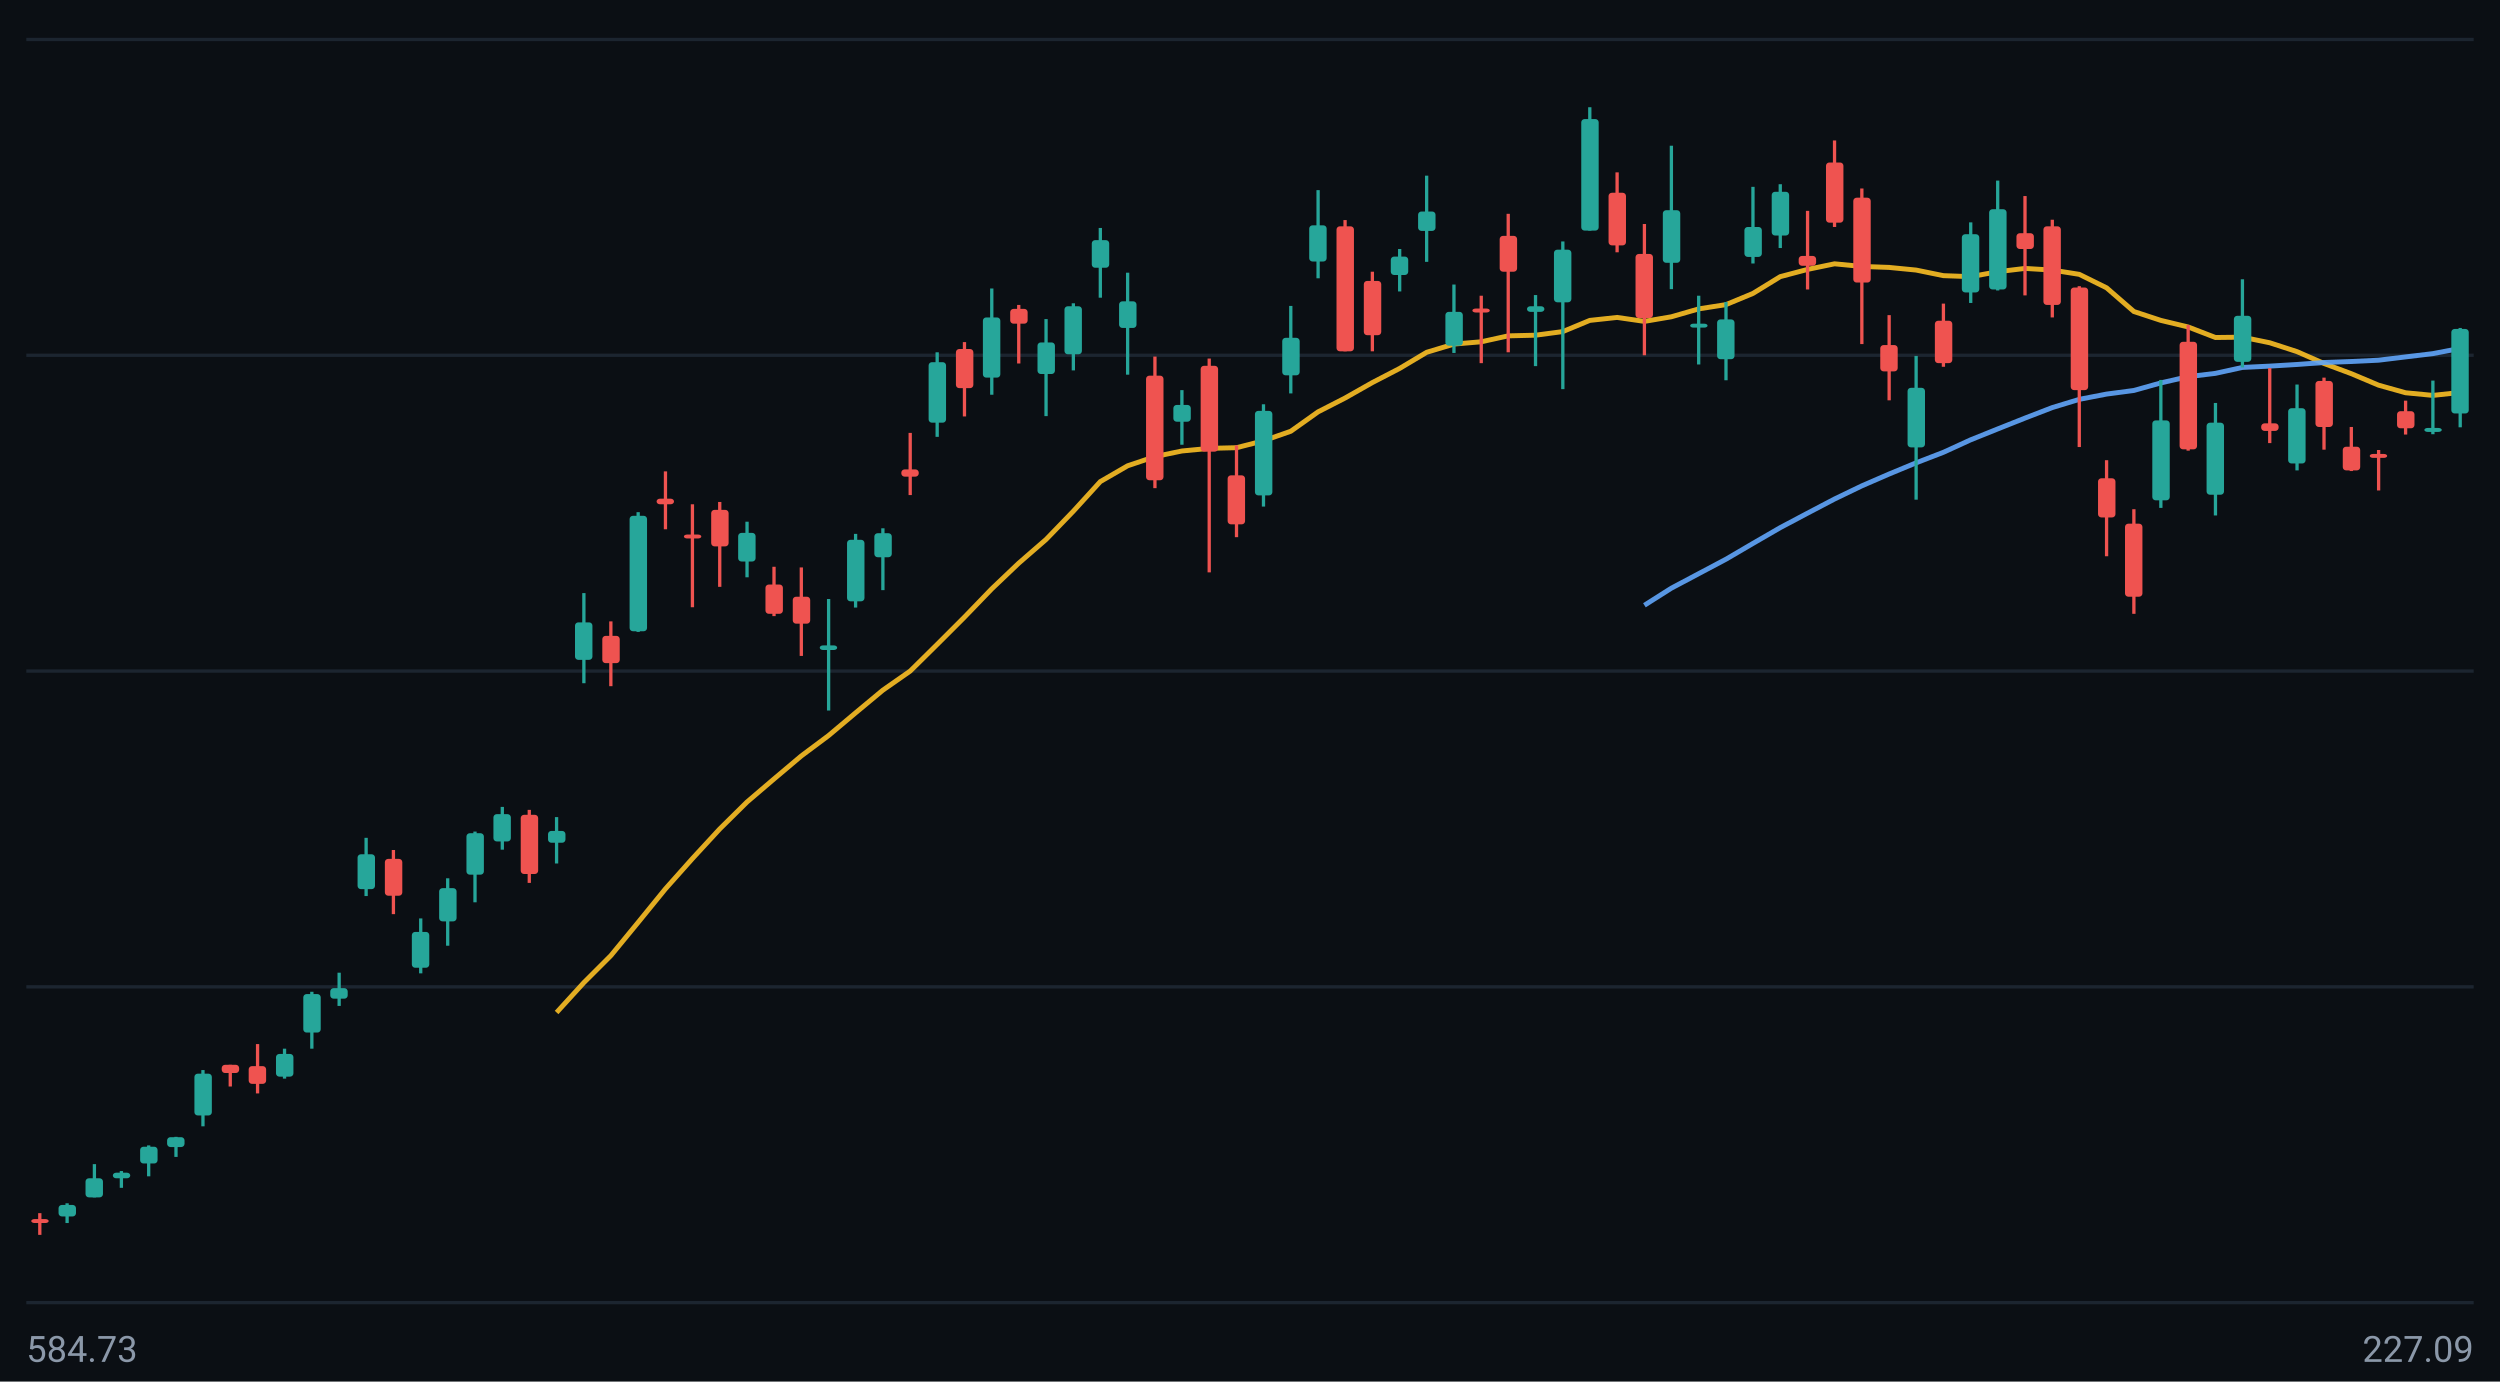
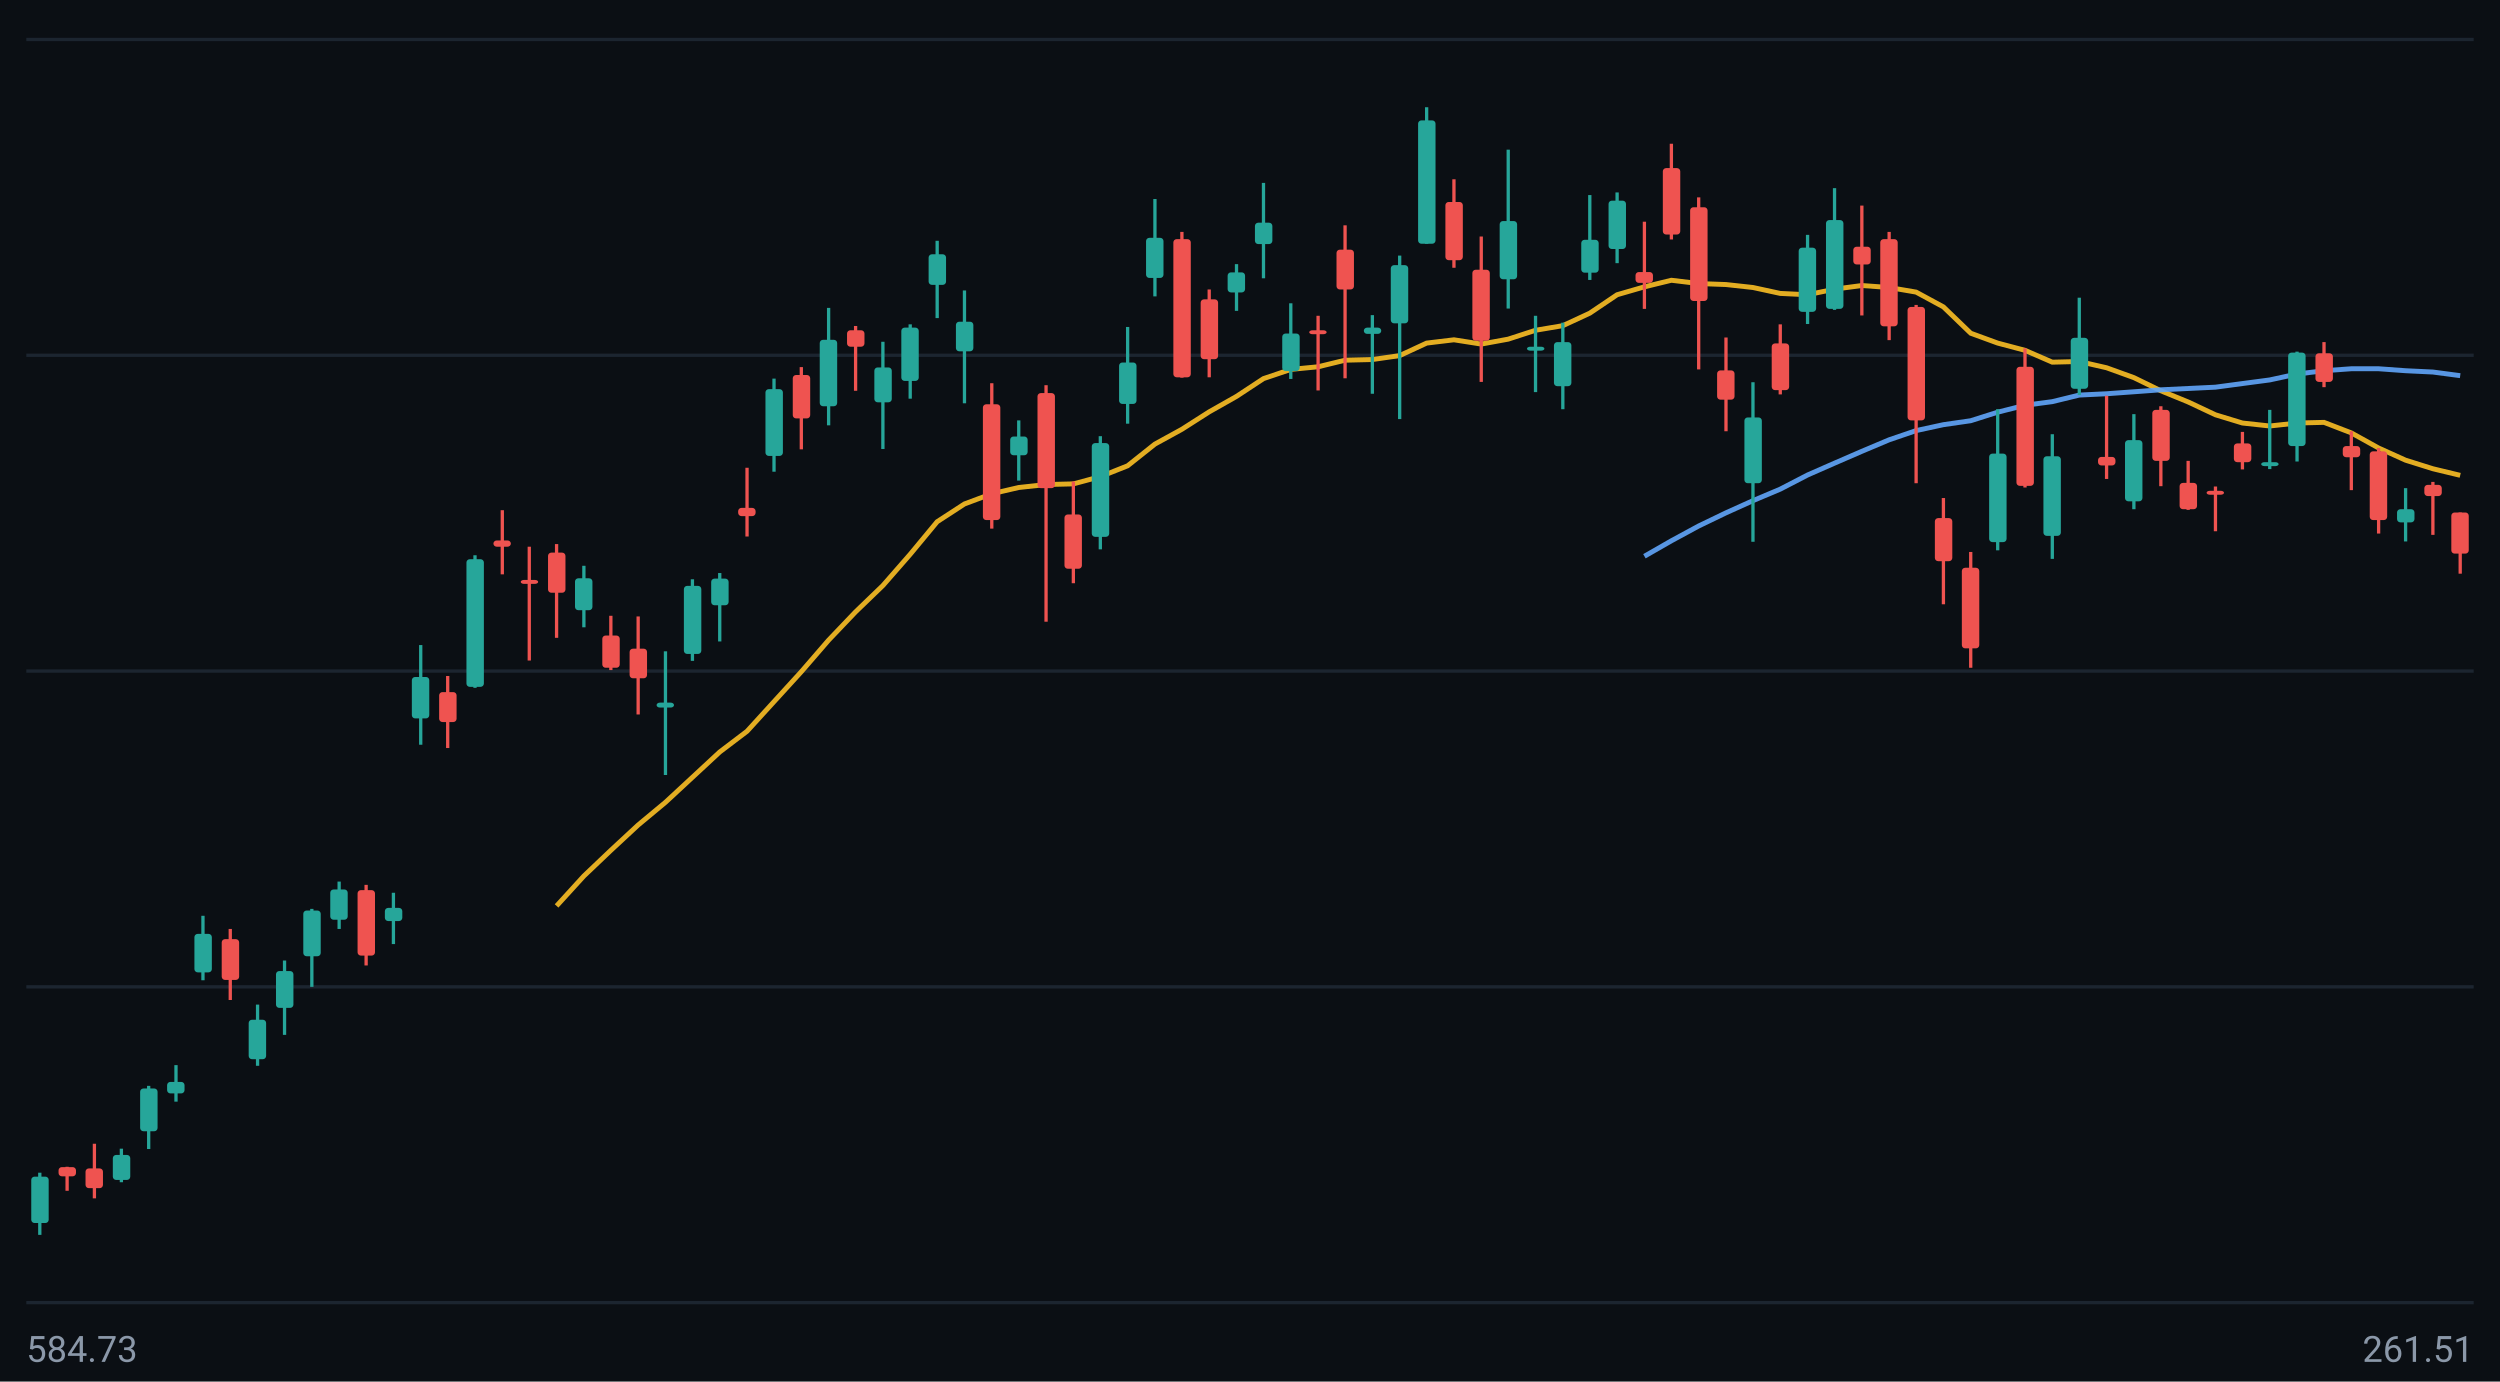
<svg xmlns="http://www.w3.org/2000/svg" width="760" height="420" viewBox="0 0 760 420" font-family="system-ui,Segoe UI,Roboto,sans-serif">
  <rect width="760" height="420" fill="#0b0f14" />
  <line x1="8" y1="12.0" x2="752" y2="12.0" stroke="#1c2530" stroke-width="1" />
  <line x1="8" y1="108.0" x2="752" y2="108.0" stroke="#1c2530" stroke-width="1" />
  <line x1="8" y1="204.0" x2="752" y2="204.0" stroke="#1c2530" stroke-width="1" />
  <line x1="8" y1="300.0" x2="752" y2="300.0" stroke="#1c2530" stroke-width="1" />
  <line x1="8" y1="396.0" x2="752" y2="396.0" stroke="#1c2530" stroke-width="1" />
-   <polyline points="169.2,307.8 177.5,298.7 185.7,290.5 194.0,280.4 202.3,270.2 210.5,261.0 218.8,252.0 227.1,243.8 235.3,236.8 243.6,229.8 251.9,223.6 260.1,216.7 268.4,209.8 276.7,204.0 284.9,195.9 293.2,187.6 301.5,179.0 309.7,171.2 318.0,164.0 326.3,155.4 334.5,146.4 342.8,141.6 351.1,138.8 359.3,137.1 367.6,136.3 375.9,136.1 384.1,134.0 392.4,131.1 400.7,125.2 408.9,121.0 417.2,116.3 425.5,112.0 433.7,107.1 442.0,104.6 450.3,103.9 458.5,102.1 466.8,101.9 475.1,100.8 483.3,97.4 491.6,96.5 499.9,97.7 508.1,96.3 516.4,93.9 524.7,92.6 532.9,89.2 541.2,84.1 549.5,81.9 557.7,80.2 566.0,81.0 574.3,81.3 582.5,82.1 590.8,83.8 599.1,84.1 607.3,82.6 615.6,81.6 623.9,82.1 632.1,83.4 640.4,87.5 648.7,94.7 656.9,97.4 665.2,99.4 673.5,102.6 681.7,102.5 690.0,104.2 698.3,106.9 706.5,110.5 714.8,113.6 723.1,117.1 731.3,119.4 739.6,120.2 747.9,119.3" fill="none" stroke="#fbbf24" stroke-width="1.5" opacity="0.9" />
-   <polyline points="499.9,184.0 508.1,178.8 516.4,174.4 524.7,170.0 532.9,165.2 541.2,160.4 549.5,156.0 557.7,151.7 566.0,147.7 574.3,144.1 582.5,140.7 590.8,137.5 599.1,133.7 607.3,130.4 615.6,127.1 623.9,123.9 632.1,121.4 640.4,119.8 648.7,118.7 656.9,116.4 665.2,114.5 673.5,113.5 681.7,111.7 690.0,111.3 698.3,110.8 706.5,110.2 714.8,109.9 723.1,109.5 731.3,108.5 739.6,107.5 747.9,105.9" fill="none" stroke="#60a5fa" stroke-width="1.5" opacity="0.9" />
-   <line x1="12.1" y1="368.8" x2="12.1" y2="375.4" stroke="#ef5350" stroke-width="1" />
-   <rect x="9.5" y="370.6" width="5.3" height="1.2" fill="#ef5350" rx="1" />
-   <line x1="20.4" y1="365.8" x2="20.4" y2="371.8" stroke="#26a69a" stroke-width="1" />
-   <rect x="17.8" y="366.3" width="5.3" height="3.5" fill="#26a69a" rx="1" />
-   <line x1="28.7" y1="353.9" x2="28.7" y2="364.0" stroke="#26a69a" stroke-width="1" />
-   <rect x="26.0" y="358.2" width="5.3" height="5.8" fill="#26a69a" rx="1" />
-   <line x1="36.9" y1="356.0" x2="36.9" y2="361.1" stroke="#26a69a" stroke-width="1" />
-   <rect x="34.3" y="356.5" width="5.3" height="1.7" fill="#26a69a" rx="1" />
-   <line x1="45.2" y1="348.2" x2="45.2" y2="357.6" stroke="#26a69a" stroke-width="1" />
-   <rect x="42.6" y="348.6" width="5.3" height="5.1" fill="#26a69a" rx="1" />
-   <line x1="53.5" y1="345.6" x2="53.5" y2="351.7" stroke="#26a69a" stroke-width="1" />
-   <rect x="50.8" y="345.7" width="5.3" height="3.0" fill="#26a69a" rx="1" />
-   <line x1="61.7" y1="325.3" x2="61.7" y2="342.4" stroke="#26a69a" stroke-width="1" />
-   <rect x="59.1" y="326.4" width="5.3" height="12.7" fill="#26a69a" rx="1" />
-   <line x1="70.0" y1="323.7" x2="70.0" y2="330.3" stroke="#ef5350" stroke-width="1" />
-   <rect x="67.4" y="323.7" width="5.3" height="2.5" fill="#ef5350" rx="1" />
-   <line x1="78.3" y1="317.4" x2="78.3" y2="332.4" stroke="#ef5350" stroke-width="1" />
-   <rect x="75.6" y="324.1" width="5.3" height="5.4" fill="#ef5350" rx="1" />
-   <line x1="86.5" y1="318.8" x2="86.5" y2="327.9" stroke="#26a69a" stroke-width="1" />
-   <rect x="83.9" y="320.4" width="5.3" height="6.9" fill="#26a69a" rx="1" />
-   <line x1="94.8" y1="301.5" x2="94.8" y2="318.8" stroke="#26a69a" stroke-width="1" />
-   <rect x="92.2" y="302.2" width="5.3" height="11.7" fill="#26a69a" rx="1" />
-   <line x1="103.1" y1="295.7" x2="103.1" y2="305.8" stroke="#26a69a" stroke-width="1" />
-   <rect x="100.4" y="300.4" width="5.3" height="3.2" fill="#26a69a" rx="1" />
-   <line x1="111.3" y1="254.7" x2="111.3" y2="272.4" stroke="#26a69a" stroke-width="1" />
-   <rect x="108.7" y="259.7" width="5.3" height="10.6" fill="#26a69a" rx="1" />
-   <line x1="119.6" y1="258.4" x2="119.6" y2="277.9" stroke="#ef5350" stroke-width="1" />
-   <rect x="117.0" y="261.1" width="5.3" height="11.2" fill="#ef5350" rx="1" />
-   <line x1="127.9" y1="279.2" x2="127.9" y2="295.9" stroke="#26a69a" stroke-width="1" />
-   <rect x="125.2" y="283.3" width="5.3" height="10.9" fill="#26a69a" rx="1" />
-   <line x1="136.1" y1="267.0" x2="136.1" y2="287.5" stroke="#26a69a" stroke-width="1" />
-   <rect x="133.5" y="270.0" width="5.3" height="10.1" fill="#26a69a" rx="1" />
-   <line x1="144.4" y1="252.8" x2="144.4" y2="274.3" stroke="#26a69a" stroke-width="1" />
-   <rect x="141.8" y="253.3" width="5.3" height="12.6" fill="#26a69a" rx="1" />
-   <line x1="152.7" y1="245.3" x2="152.7" y2="258.3" stroke="#26a69a" stroke-width="1" />
-   <rect x="150.0" y="247.5" width="5.3" height="8.3" fill="#26a69a" rx="1" />
-   <line x1="160.9" y1="246.2" x2="160.9" y2="268.4" stroke="#ef5350" stroke-width="1" />
-   <rect x="158.3" y="247.7" width="5.3" height="18.0" fill="#ef5350" rx="1" />
-   <line x1="169.2" y1="248.4" x2="169.2" y2="262.5" stroke="#26a69a" stroke-width="1" />
-   <rect x="166.6" y="252.6" width="5.3" height="3.6" fill="#26a69a" rx="1" />
-   <line x1="177.5" y1="180.3" x2="177.5" y2="207.7" stroke="#26a69a" stroke-width="1" />
-   <rect x="174.8" y="189.2" width="5.3" height="11.4" fill="#26a69a" rx="1" />
-   <line x1="185.7" y1="188.9" x2="185.7" y2="208.6" stroke="#ef5350" stroke-width="1" />
-   <rect x="183.1" y="193.3" width="5.3" height="8.3" fill="#ef5350" rx="1" />
-   <line x1="194.0" y1="155.7" x2="194.0" y2="192.1" stroke="#26a69a" stroke-width="1" />
-   <rect x="191.4" y="156.8" width="5.3" height="35.1" fill="#26a69a" rx="1" />
-   <line x1="202.3" y1="143.3" x2="202.3" y2="160.9" stroke="#ef5350" stroke-width="1" />
-   <rect x="199.6" y="151.6" width="5.3" height="1.7" fill="#ef5350" rx="1" />
-   <line x1="210.5" y1="153.3" x2="210.5" y2="184.6" stroke="#ef5350" stroke-width="1" />
-   <rect x="207.9" y="162.5" width="5.3" height="1.2" fill="#ef5350" rx="1" />
-   <line x1="218.8" y1="152.6" x2="218.8" y2="178.4" stroke="#ef5350" stroke-width="1" />
-   <rect x="216.2" y="155.0" width="5.3" height="11.1" fill="#ef5350" rx="1" />
-   <line x1="227.1" y1="158.6" x2="227.1" y2="175.5" stroke="#26a69a" stroke-width="1" />
-   <rect x="224.4" y="162.0" width="5.3" height="8.7" fill="#26a69a" rx="1" />
-   <line x1="235.3" y1="172.3" x2="235.3" y2="187.3" stroke="#ef5350" stroke-width="1" />
-   <rect x="232.7" y="177.7" width="5.3" height="8.9" fill="#ef5350" rx="1" />
-   <line x1="243.6" y1="172.5" x2="243.6" y2="199.4" stroke="#ef5350" stroke-width="1" />
-   <rect x="241.0" y="181.4" width="5.3" height="8.2" fill="#ef5350" rx="1" />
-   <line x1="251.9" y1="182.1" x2="251.9" y2="216.0" stroke="#26a69a" stroke-width="1" />
-   <rect x="249.2" y="196.2" width="5.3" height="1.4" fill="#26a69a" rx="1" />
-   <line x1="260.1" y1="162.3" x2="260.1" y2="184.7" stroke="#26a69a" stroke-width="1" />
-   <rect x="257.5" y="164.1" width="5.3" height="18.7" fill="#26a69a" rx="1" />
-   <line x1="268.4" y1="160.6" x2="268.4" y2="179.4" stroke="#26a69a" stroke-width="1" />
-   <rect x="265.8" y="162.1" width="5.3" height="7.3" fill="#26a69a" rx="1" />
-   <line x1="276.7" y1="131.6" x2="276.7" y2="150.5" stroke="#ef5350" stroke-width="1" />
-   <rect x="274.0" y="142.7" width="5.3" height="2.2" fill="#ef5350" rx="1" />
-   <line x1="284.9" y1="107.1" x2="284.9" y2="132.8" stroke="#26a69a" stroke-width="1" />
-   <rect x="282.3" y="110.1" width="5.3" height="18.4" fill="#26a69a" rx="1" />
-   <line x1="293.2" y1="104.0" x2="293.2" y2="126.6" stroke="#ef5350" stroke-width="1" />
-   <rect x="290.6" y="106.1" width="5.3" height="11.9" fill="#ef5350" rx="1" />
-   <line x1="301.5" y1="87.7" x2="301.5" y2="120.0" stroke="#26a69a" stroke-width="1" />
-   <rect x="298.8" y="96.5" width="5.3" height="18.3" fill="#26a69a" rx="1" />
-   <line x1="309.7" y1="92.7" x2="309.7" y2="110.5" stroke="#ef5350" stroke-width="1" />
-   <rect x="307.1" y="93.9" width="5.3" height="4.5" fill="#ef5350" rx="1" />
-   <line x1="318.0" y1="97.0" x2="318.0" y2="126.5" stroke="#26a69a" stroke-width="1" />
-   <rect x="315.4" y="104.1" width="5.3" height="9.6" fill="#26a69a" rx="1" />
-   <line x1="326.3" y1="92.2" x2="326.3" y2="112.6" stroke="#26a69a" stroke-width="1" />
-   <rect x="323.6" y="93.1" width="5.3" height="14.6" fill="#26a69a" rx="1" />
-   <line x1="334.5" y1="69.3" x2="334.5" y2="90.5" stroke="#26a69a" stroke-width="1" />
-   <rect x="331.9" y="73.0" width="5.3" height="8.4" fill="#26a69a" rx="1" />
-   <line x1="342.8" y1="82.9" x2="342.8" y2="113.9" stroke="#26a69a" stroke-width="1" />
-   <rect x="340.2" y="91.6" width="5.3" height="8.1" fill="#26a69a" rx="1" />
-   <line x1="351.1" y1="108.4" x2="351.1" y2="148.4" stroke="#ef5350" stroke-width="1" />
-   <rect x="348.4" y="114.2" width="5.3" height="31.8" fill="#ef5350" rx="1" />
-   <line x1="359.3" y1="118.6" x2="359.3" y2="135.2" stroke="#26a69a" stroke-width="1" />
-   <rect x="356.7" y="123.1" width="5.3" height="5.1" fill="#26a69a" rx="1" />
-   <line x1="367.6" y1="109.0" x2="367.6" y2="174.0" stroke="#ef5350" stroke-width="1" />
-   <rect x="365.0" y="111.2" width="5.3" height="26.1" fill="#ef5350" rx="1" />
-   <line x1="375.9" y1="135.4" x2="375.9" y2="163.3" stroke="#ef5350" stroke-width="1" />
-   <rect x="373.2" y="144.5" width="5.3" height="14.9" fill="#ef5350" rx="1" />
-   <line x1="384.1" y1="122.9" x2="384.1" y2="154.0" stroke="#26a69a" stroke-width="1" />
-   <rect x="381.5" y="124.9" width="5.3" height="25.7" fill="#26a69a" rx="1" />
-   <line x1="392.4" y1="93.0" x2="392.4" y2="119.6" stroke="#26a69a" stroke-width="1" />
-   <rect x="389.8" y="102.7" width="5.3" height="11.4" fill="#26a69a" rx="1" />
-   <line x1="400.7" y1="57.8" x2="400.7" y2="84.6" stroke="#26a69a" stroke-width="1" />
-   <rect x="398.0" y="68.5" width="5.3" height="11.0" fill="#26a69a" rx="1" />
-   <line x1="408.9" y1="66.9" x2="408.9" y2="106.8" stroke="#ef5350" stroke-width="1" />
-   <rect x="406.3" y="68.8" width="5.3" height="38.0" fill="#ef5350" rx="1" />
-   <line x1="417.2" y1="82.6" x2="417.2" y2="106.8" stroke="#ef5350" stroke-width="1" />
-   <rect x="414.6" y="85.4" width="5.3" height="16.5" fill="#ef5350" rx="1" />
-   <line x1="425.5" y1="75.7" x2="425.5" y2="88.6" stroke="#26a69a" stroke-width="1" />
-   <rect x="422.8" y="78.0" width="5.3" height="5.6" fill="#26a69a" rx="1" />
-   <line x1="433.7" y1="53.4" x2="433.7" y2="79.6" stroke="#26a69a" stroke-width="1" />
-   <rect x="431.1" y="64.3" width="5.3" height="5.9" fill="#26a69a" rx="1" />
-   <line x1="442.0" y1="86.5" x2="442.0" y2="107.3" stroke="#26a69a" stroke-width="1" />
-   <rect x="439.4" y="94.8" width="5.3" height="10.3" fill="#26a69a" rx="1" />
-   <line x1="450.3" y1="89.9" x2="450.3" y2="110.4" stroke="#ef5350" stroke-width="1" />
-   <rect x="447.6" y="93.8" width="5.3" height="1.2" fill="#ef5350" rx="1" />
-   <line x1="458.5" y1="65.0" x2="458.5" y2="107.1" stroke="#ef5350" stroke-width="1" />
-   <rect x="455.9" y="71.7" width="5.3" height="10.9" fill="#ef5350" rx="1" />
-   <line x1="466.8" y1="89.7" x2="466.8" y2="111.3" stroke="#26a69a" stroke-width="1" />
-   <rect x="464.2" y="93.1" width="5.3" height="1.7" fill="#26a69a" rx="1" />
-   <line x1="475.1" y1="73.4" x2="475.1" y2="118.3" stroke="#26a69a" stroke-width="1" />
-   <rect x="472.4" y="75.9" width="5.3" height="16.0" fill="#26a69a" rx="1" />
-   <line x1="483.3" y1="32.6" x2="483.3" y2="70.1" stroke="#26a69a" stroke-width="1" />
-   <rect x="480.7" y="36.2" width="5.3" height="33.9" fill="#26a69a" rx="1" />
-   <line x1="491.6" y1="52.4" x2="491.6" y2="76.7" stroke="#ef5350" stroke-width="1" />
-   <rect x="489.0" y="58.6" width="5.3" height="16.0" fill="#ef5350" rx="1" />
-   <line x1="499.9" y1="68.1" x2="499.9" y2="108.0" stroke="#ef5350" stroke-width="1" />
-   <rect x="497.2" y="77.2" width="5.3" height="19.5" fill="#ef5350" rx="1" />
-   <line x1="508.1" y1="44.3" x2="508.1" y2="87.9" stroke="#26a69a" stroke-width="1" />
-   <rect x="505.5" y="63.9" width="5.3" height="16.0" fill="#26a69a" rx="1" />
-   <line x1="516.4" y1="89.9" x2="516.4" y2="110.8" stroke="#26a69a" stroke-width="1" />
-   <rect x="513.8" y="98.4" width="5.3" height="1.2" fill="#26a69a" rx="1" />
-   <line x1="524.7" y1="91.8" x2="524.7" y2="115.6" stroke="#26a69a" stroke-width="1" />
-   <rect x="522.0" y="97.1" width="5.3" height="12.1" fill="#26a69a" rx="1" />
-   <line x1="532.9" y1="56.8" x2="532.9" y2="80.1" stroke="#26a69a" stroke-width="1" />
-   <rect x="530.3" y="69.0" width="5.3" height="9.1" fill="#26a69a" rx="1" />
-   <line x1="541.2" y1="56.0" x2="541.2" y2="75.4" stroke="#26a69a" stroke-width="1" />
-   <rect x="538.6" y="58.3" width="5.3" height="13.3" fill="#26a69a" rx="1" />
-   <line x1="549.5" y1="64.1" x2="549.5" y2="88.0" stroke="#ef5350" stroke-width="1" />
-   <rect x="546.8" y="77.8" width="5.3" height="3.0" fill="#ef5350" rx="1" />
-   <line x1="557.7" y1="42.7" x2="557.7" y2="69.0" stroke="#ef5350" stroke-width="1" />
-   <rect x="555.1" y="49.4" width="5.3" height="18.3" fill="#ef5350" rx="1" />
-   <line x1="566.0" y1="57.3" x2="566.0" y2="104.6" stroke="#ef5350" stroke-width="1" />
-   <rect x="563.4" y="60.1" width="5.3" height="25.8" fill="#ef5350" rx="1" />
-   <line x1="574.3" y1="95.8" x2="574.3" y2="121.7" stroke="#ef5350" stroke-width="1" />
-   <rect x="571.6" y="104.9" width="5.3" height="8.0" fill="#ef5350" rx="1" />
-   <line x1="582.5" y1="108.2" x2="582.5" y2="151.9" stroke="#26a69a" stroke-width="1" />
-   <rect x="579.9" y="117.9" width="5.3" height="18.1" fill="#26a69a" rx="1" />
-   <line x1="590.8" y1="92.3" x2="590.8" y2="111.5" stroke="#ef5350" stroke-width="1" />
-   <rect x="588.2" y="97.5" width="5.3" height="12.9" fill="#ef5350" rx="1" />
-   <line x1="599.1" y1="67.6" x2="599.1" y2="92.1" stroke="#26a69a" stroke-width="1" />
-   <rect x="596.4" y="71.2" width="5.3" height="17.7" fill="#26a69a" rx="1" />
-   <line x1="607.3" y1="54.9" x2="607.3" y2="88.3" stroke="#26a69a" stroke-width="1" />
-   <rect x="604.7" y="63.6" width="5.3" height="24.4" fill="#26a69a" rx="1" />
-   <line x1="615.6" y1="59.6" x2="615.6" y2="89.8" stroke="#ef5350" stroke-width="1" />
-   <rect x="613.0" y="70.9" width="5.3" height="4.8" fill="#ef5350" rx="1" />
-   <line x1="623.9" y1="66.8" x2="623.9" y2="96.5" stroke="#ef5350" stroke-width="1" />
-   <rect x="621.2" y="68.8" width="5.3" height="23.9" fill="#ef5350" rx="1" />
-   <line x1="632.1" y1="87.0" x2="632.1" y2="135.9" stroke="#ef5350" stroke-width="1" />
-   <rect x="629.5" y="87.4" width="5.3" height="31.2" fill="#ef5350" rx="1" />
-   <line x1="640.4" y1="139.9" x2="640.4" y2="169.1" stroke="#ef5350" stroke-width="1" />
-   <rect x="637.8" y="145.4" width="5.3" height="11.9" fill="#ef5350" rx="1" />
-   <line x1="648.7" y1="154.8" x2="648.7" y2="186.6" stroke="#ef5350" stroke-width="1" />
-   <rect x="646.0" y="159.2" width="5.3" height="22.2" fill="#ef5350" rx="1" />
-   <line x1="656.9" y1="115.5" x2="656.9" y2="154.4" stroke="#26a69a" stroke-width="1" />
-   <rect x="654.3" y="127.8" width="5.3" height="24.3" fill="#26a69a" rx="1" />
-   <line x1="665.2" y1="98.8" x2="665.2" y2="137.0" stroke="#ef5350" stroke-width="1" />
-   <rect x="662.6" y="103.9" width="5.3" height="32.7" fill="#ef5350" rx="1" />
-   <line x1="673.5" y1="122.5" x2="673.5" y2="156.7" stroke="#26a69a" stroke-width="1" />
-   <rect x="670.8" y="128.5" width="5.3" height="21.9" fill="#26a69a" rx="1" />
-   <line x1="681.7" y1="84.9" x2="681.7" y2="111.7" stroke="#26a69a" stroke-width="1" />
-   <rect x="679.1" y="96.0" width="5.3" height="14.0" fill="#26a69a" rx="1" />
-   <line x1="690.0" y1="111.9" x2="690.0" y2="134.7" stroke="#ef5350" stroke-width="1" />
-   <rect x="687.4" y="128.7" width="5.3" height="2.3" fill="#ef5350" rx="1" />
-   <line x1="698.3" y1="116.9" x2="698.3" y2="143.0" stroke="#26a69a" stroke-width="1" />
-   <rect x="695.6" y="124.1" width="5.3" height="16.8" fill="#26a69a" rx="1" />
-   <line x1="706.5" y1="114.8" x2="706.5" y2="136.7" stroke="#ef5350" stroke-width="1" />
-   <rect x="703.9" y="115.8" width="5.3" height="14.0" fill="#ef5350" rx="1" />
-   <line x1="714.8" y1="129.8" x2="714.8" y2="143.2" stroke="#ef5350" stroke-width="1" />
-   <rect x="712.2" y="135.8" width="5.3" height="7.2" fill="#ef5350" rx="1" />
-   <line x1="723.1" y1="136.8" x2="723.1" y2="149.1" stroke="#ef5350" stroke-width="1" />
-   <rect x="720.4" y="138.0" width="5.3" height="1.2" fill="#ef5350" rx="1" />
-   <line x1="731.3" y1="121.8" x2="731.3" y2="132.1" stroke="#ef5350" stroke-width="1" />
-   <rect x="728.7" y="125.0" width="5.3" height="5.2" fill="#ef5350" rx="1" />
-   <line x1="739.6" y1="115.7" x2="739.6" y2="132.0" stroke="#26a69a" stroke-width="1" />
-   <rect x="737.0" y="130.1" width="5.3" height="1.2" fill="#26a69a" rx="1" />
-   <line x1="747.9" y1="99.7" x2="747.9" y2="129.9" stroke="#26a69a" stroke-width="1" />
-   <rect x="745.2" y="100.0" width="5.3" height="25.7" fill="#26a69a" rx="1" />
+   <polyline points="169.2,275.4 177.5,266.3 185.7,258.5 194.0,250.8 202.3,243.9 210.5,236.3 218.8,228.6 227.1,222.3 235.3,213.3 243.6,204.2 251.9,194.6 260.1,186.0 268.4,178.0 276.7,168.5 284.9,158.6 293.2,153.2 301.5,150.1 309.7,148.2 318.0,147.3 326.3,147.1 334.5,144.9 342.8,141.6 351.1,135.0 359.3,130.5 367.6,125.2 375.9,120.5 384.1,115.1 392.4,112.3 400.7,111.5 408.9,109.5 417.2,109.3 425.5,108.1 433.7,104.3 442.0,103.3 450.3,104.6 458.5,103.1 466.8,100.4 475.1,99.0 483.3,95.2 491.6,89.6 499.9,87.2 508.1,85.2 516.4,86.2 524.7,86.5 532.9,87.4 541.2,89.2 549.5,89.6 557.7,87.9 566.0,86.8 574.3,87.4 582.5,88.8 590.8,93.3 599.1,101.3 607.3,104.3 615.6,106.5 623.9,110.1 632.1,109.9 640.4,111.8 648.7,114.8 656.9,118.8 665.2,122.2 673.5,126.1 681.7,128.6 690.0,129.5 698.3,128.6 706.5,128.4 714.8,131.6 723.1,136.2 731.3,139.9 739.6,142.5 747.9,144.5" fill="none" stroke="#fbbf24" stroke-width="1.5" opacity="0.9" />
+   <polyline points="499.9,169.1 508.1,164.4 516.4,159.9 524.7,155.9 532.9,152.2 541.2,148.7 549.5,144.4 557.7,140.8 566.0,137.2 574.3,133.7 582.5,130.9 590.8,129.1 599.1,127.9 607.3,125.3 615.6,123.2 623.9,122.1 632.1,120.1 640.4,119.7 648.7,119.1 656.9,118.5 665.2,118.1 673.5,117.7 681.7,116.6 690.0,115.5 698.3,113.7 706.5,112.7 714.8,112.1 723.1,112.1 731.3,112.7 739.6,113.1 747.9,114.2" fill="none" stroke="#60a5fa" stroke-width="1.5" opacity="0.9" />
+   <line x1="12.1" y1="356.5" x2="12.1" y2="375.4" stroke="#26a69a" stroke-width="1" />
+   <rect x="9.5" y="357.7" width="5.3" height="14.1" fill="#26a69a" rx="1" />
+   <line x1="20.4" y1="354.7" x2="20.4" y2="362.0" stroke="#ef5350" stroke-width="1" />
+   <rect x="17.8" y="354.8" width="5.3" height="2.8" fill="#ef5350" rx="1" />
+   <line x1="28.7" y1="347.7" x2="28.7" y2="364.3" stroke="#ef5350" stroke-width="1" />
+   <rect x="26.0" y="355.2" width="5.3" height="6.0" fill="#ef5350" rx="1" />
+   <line x1="36.9" y1="349.2" x2="36.9" y2="359.4" stroke="#26a69a" stroke-width="1" />
+   <rect x="34.3" y="351.1" width="5.3" height="7.6" fill="#26a69a" rx="1" />
+   <line x1="45.2" y1="330.1" x2="45.2" y2="349.3" stroke="#26a69a" stroke-width="1" />
+   <rect x="42.6" y="330.9" width="5.3" height="13.0" fill="#26a69a" rx="1" />
+   <line x1="53.5" y1="323.8" x2="53.5" y2="334.9" stroke="#26a69a" stroke-width="1" />
+   <rect x="50.8" y="328.9" width="5.3" height="3.5" fill="#26a69a" rx="1" />
+   <line x1="61.7" y1="278.4" x2="61.7" y2="298.0" stroke="#26a69a" stroke-width="1" />
+   <rect x="59.1" y="283.9" width="5.3" height="11.7" fill="#26a69a" rx="1" />
+   <line x1="70.0" y1="282.4" x2="70.0" y2="304.0" stroke="#ef5350" stroke-width="1" />
+   <rect x="67.4" y="285.5" width="5.3" height="12.4" fill="#ef5350" rx="1" />
+   <line x1="78.3" y1="305.4" x2="78.3" y2="324.0" stroke="#26a69a" stroke-width="1" />
+   <rect x="75.6" y="310.0" width="5.3" height="12.0" fill="#26a69a" rx="1" />
+   <line x1="86.5" y1="292.0" x2="86.5" y2="314.6" stroke="#26a69a" stroke-width="1" />
+   <rect x="83.9" y="295.2" width="5.3" height="11.2" fill="#26a69a" rx="1" />
+   <line x1="94.8" y1="276.3" x2="94.8" y2="300.0" stroke="#26a69a" stroke-width="1" />
+   <rect x="92.2" y="276.8" width="5.3" height="13.9" fill="#26a69a" rx="1" />
+   <line x1="103.1" y1="268.0" x2="103.1" y2="282.4" stroke="#26a69a" stroke-width="1" />
+   <rect x="100.4" y="270.4" width="5.3" height="9.2" fill="#26a69a" rx="1" />
+   <line x1="111.3" y1="269.0" x2="111.3" y2="293.5" stroke="#ef5350" stroke-width="1" />
+   <rect x="108.7" y="270.6" width="5.3" height="19.9" fill="#ef5350" rx="1" />
+   <line x1="119.6" y1="271.4" x2="119.6" y2="287.0" stroke="#26a69a" stroke-width="1" />
+   <rect x="117.0" y="276.0" width="5.3" height="4.0" fill="#26a69a" rx="1" />
+   <line x1="127.9" y1="196.1" x2="127.9" y2="226.4" stroke="#26a69a" stroke-width="1" />
+   <rect x="125.2" y="205.8" width="5.3" height="12.6" fill="#26a69a" rx="1" />
+   <line x1="136.1" y1="205.5" x2="136.1" y2="227.4" stroke="#ef5350" stroke-width="1" />
+   <rect x="133.5" y="210.4" width="5.3" height="9.1" fill="#ef5350" rx="1" />
+   <line x1="144.4" y1="168.8" x2="144.4" y2="209.1" stroke="#26a69a" stroke-width="1" />
+   <rect x="141.8" y="170.0" width="5.3" height="38.8" fill="#26a69a" rx="1" />
+   <line x1="152.7" y1="155.1" x2="152.7" y2="174.6" stroke="#ef5350" stroke-width="1" />
+   <rect x="150.0" y="164.3" width="5.3" height="1.9" fill="#ef5350" rx="1" />
+   <line x1="160.9" y1="166.2" x2="160.9" y2="200.8" stroke="#ef5350" stroke-width="1" />
+   <rect x="158.3" y="176.3" width="5.3" height="1.2" fill="#ef5350" rx="1" />
+   <line x1="169.2" y1="165.4" x2="169.2" y2="193.9" stroke="#ef5350" stroke-width="1" />
+   <rect x="166.6" y="168.0" width="5.3" height="12.2" fill="#ef5350" rx="1" />
+   <line x1="177.5" y1="172.0" x2="177.5" y2="190.7" stroke="#26a69a" stroke-width="1" />
+   <rect x="174.8" y="175.8" width="5.3" height="9.7" fill="#26a69a" rx="1" />
+   <line x1="185.7" y1="187.2" x2="185.7" y2="203.7" stroke="#ef5350" stroke-width="1" />
+   <rect x="183.1" y="193.2" width="5.3" height="9.8" fill="#ef5350" rx="1" />
+   <line x1="194.0" y1="187.4" x2="194.0" y2="217.2" stroke="#ef5350" stroke-width="1" />
+   <rect x="191.4" y="197.2" width="5.3" height="9.0" fill="#ef5350" rx="1" />
+   <line x1="202.3" y1="198.0" x2="202.3" y2="235.6" stroke="#26a69a" stroke-width="1" />
+   <rect x="199.6" y="213.6" width="5.3" height="1.5" fill="#26a69a" rx="1" />
+   <line x1="210.5" y1="176.1" x2="210.5" y2="200.9" stroke="#26a69a" stroke-width="1" />
+   <rect x="207.9" y="178.1" width="5.3" height="20.7" fill="#26a69a" rx="1" />
+   <line x1="218.8" y1="174.2" x2="218.8" y2="195.0" stroke="#26a69a" stroke-width="1" />
+   <rect x="216.2" y="175.9" width="5.3" height="8.1" fill="#26a69a" rx="1" />
+   <line x1="227.1" y1="142.2" x2="227.1" y2="163.1" stroke="#ef5350" stroke-width="1" />
+   <rect x="224.4" y="154.4" width="5.3" height="2.5" fill="#ef5350" rx="1" />
+   <line x1="235.3" y1="115.1" x2="235.3" y2="143.4" stroke="#26a69a" stroke-width="1" />
+   <rect x="232.7" y="118.3" width="5.3" height="20.3" fill="#26a69a" rx="1" />
+   <line x1="243.6" y1="111.6" x2="243.6" y2="136.6" stroke="#ef5350" stroke-width="1" />
+   <rect x="241.0" y="114.0" width="5.3" height="13.2" fill="#ef5350" rx="1" />
+   <line x1="251.9" y1="93.6" x2="251.9" y2="129.3" stroke="#26a69a" stroke-width="1" />
+   <rect x="249.2" y="103.3" width="5.3" height="20.2" fill="#26a69a" rx="1" />
+   <line x1="260.1" y1="99.1" x2="260.1" y2="118.8" stroke="#ef5350" stroke-width="1" />
+   <rect x="257.5" y="100.4" width="5.3" height="5.0" fill="#ef5350" rx="1" />
+   <line x1="268.4" y1="103.9" x2="268.4" y2="136.5" stroke="#26a69a" stroke-width="1" />
+   <rect x="265.8" y="111.7" width="5.3" height="10.6" fill="#26a69a" rx="1" />
+   <line x1="276.7" y1="98.6" x2="276.7" y2="121.2" stroke="#26a69a" stroke-width="1" />
+   <rect x="274.0" y="99.6" width="5.3" height="16.2" fill="#26a69a" rx="1" />
+   <line x1="284.9" y1="73.2" x2="284.9" y2="96.7" stroke="#26a69a" stroke-width="1" />
+   <rect x="282.3" y="77.3" width="5.3" height="9.3" fill="#26a69a" rx="1" />
+   <line x1="293.2" y1="88.3" x2="293.2" y2="122.6" stroke="#26a69a" stroke-width="1" />
+   <rect x="290.6" y="97.8" width="5.3" height="9.0" fill="#26a69a" rx="1" />
+   <line x1="301.5" y1="116.5" x2="301.5" y2="160.7" stroke="#ef5350" stroke-width="1" />
+   <rect x="298.8" y="122.9" width="5.3" height="35.2" fill="#ef5350" rx="1" />
+   <line x1="309.7" y1="127.8" x2="309.7" y2="146.1" stroke="#26a69a" stroke-width="1" />
+   <rect x="307.1" y="132.7" width="5.3" height="5.7" fill="#26a69a" rx="1" />
+   <line x1="318.0" y1="117.1" x2="318.0" y2="189.0" stroke="#ef5350" stroke-width="1" />
+   <rect x="315.4" y="119.5" width="5.3" height="28.9" fill="#ef5350" rx="1" />
+   <line x1="326.3" y1="146.4" x2="326.3" y2="177.3" stroke="#ef5350" stroke-width="1" />
+   <rect x="323.6" y="156.4" width="5.3" height="16.5" fill="#ef5350" rx="1" />
+   <line x1="334.5" y1="132.6" x2="334.5" y2="167.0" stroke="#26a69a" stroke-width="1" />
+   <rect x="331.9" y="134.7" width="5.3" height="28.5" fill="#26a69a" rx="1" />
+   <line x1="342.8" y1="99.4" x2="342.8" y2="128.8" stroke="#26a69a" stroke-width="1" />
+   <rect x="340.2" y="110.2" width="5.3" height="12.6" fill="#26a69a" rx="1" />
+   <line x1="351.1" y1="60.5" x2="351.1" y2="90.1" stroke="#26a69a" stroke-width="1" />
+   <rect x="348.4" y="72.3" width="5.3" height="12.2" fill="#26a69a" rx="1" />
+   <line x1="359.3" y1="70.5" x2="359.3" y2="114.8" stroke="#ef5350" stroke-width="1" />
+   <rect x="356.7" y="72.7" width="5.3" height="42.0" fill="#ef5350" rx="1" />
+   <line x1="367.6" y1="88.0" x2="367.6" y2="114.7" stroke="#ef5350" stroke-width="1" />
+   <rect x="365.0" y="91.0" width="5.3" height="18.2" fill="#ef5350" rx="1" />
+   <line x1="375.9" y1="80.3" x2="375.9" y2="94.5" stroke="#26a69a" stroke-width="1" />
+   <rect x="373.2" y="82.8" width="5.3" height="6.1" fill="#26a69a" rx="1" />
+   <line x1="384.1" y1="55.6" x2="384.1" y2="84.6" stroke="#26a69a" stroke-width="1" />
+   <rect x="381.5" y="67.7" width="5.3" height="6.5" fill="#26a69a" rx="1" />
+   <line x1="392.4" y1="92.2" x2="392.4" y2="115.2" stroke="#26a69a" stroke-width="1" />
+   <rect x="389.8" y="101.4" width="5.3" height="11.4" fill="#26a69a" rx="1" />
+   <line x1="400.7" y1="96.0" x2="400.7" y2="118.7" stroke="#ef5350" stroke-width="1" />
+   <rect x="398.0" y="100.4" width="5.3" height="1.2" fill="#ef5350" rx="1" />
+   <line x1="408.9" y1="68.5" x2="408.9" y2="115.0" stroke="#ef5350" stroke-width="1" />
+   <rect x="406.3" y="75.9" width="5.3" height="12.1" fill="#ef5350" rx="1" />
+   <line x1="417.2" y1="95.8" x2="417.2" y2="119.7" stroke="#26a69a" stroke-width="1" />
+   <rect x="414.6" y="99.6" width="5.3" height="1.9" fill="#26a69a" rx="1" />
+   <line x1="425.5" y1="77.7" x2="425.5" y2="127.4" stroke="#26a69a" stroke-width="1" />
+   <rect x="422.8" y="80.6" width="5.3" height="17.7" fill="#26a69a" rx="1" />
+   <line x1="433.7" y1="32.6" x2="433.7" y2="74.1" stroke="#26a69a" stroke-width="1" />
+   <rect x="431.1" y="36.6" width="5.3" height="37.5" fill="#26a69a" rx="1" />
+   <line x1="442.0" y1="54.5" x2="442.0" y2="81.4" stroke="#ef5350" stroke-width="1" />
+   <rect x="439.4" y="61.4" width="5.3" height="17.7" fill="#ef5350" rx="1" />
+   <line x1="450.3" y1="71.9" x2="450.3" y2="116.1" stroke="#ef5350" stroke-width="1" />
+   <rect x="447.6" y="82.0" width="5.3" height="21.6" fill="#ef5350" rx="1" />
+   <line x1="458.5" y1="45.5" x2="458.5" y2="93.8" stroke="#26a69a" stroke-width="1" />
+   <rect x="455.9" y="67.2" width="5.3" height="17.7" fill="#26a69a" rx="1" />
+   <line x1="466.8" y1="96.0" x2="466.8" y2="119.2" stroke="#26a69a" stroke-width="1" />
+   <rect x="464.2" y="105.4" width="5.3" height="1.2" fill="#26a69a" rx="1" />
+   <line x1="475.1" y1="98.1" x2="475.1" y2="124.4" stroke="#26a69a" stroke-width="1" />
+   <rect x="472.4" y="104.0" width="5.3" height="13.4" fill="#26a69a" rx="1" />
+   <line x1="483.3" y1="59.3" x2="483.3" y2="85.1" stroke="#26a69a" stroke-width="1" />
+   <rect x="480.7" y="72.9" width="5.3" height="10.0" fill="#26a69a" rx="1" />
+   <line x1="491.6" y1="58.5" x2="491.6" y2="80.0" stroke="#26a69a" stroke-width="1" />
+   <rect x="489.0" y="61.0" width="5.3" height="14.7" fill="#26a69a" rx="1" />
+   <line x1="499.9" y1="67.4" x2="499.9" y2="93.9" stroke="#ef5350" stroke-width="1" />
+   <rect x="497.2" y="82.7" width="5.3" height="3.3" fill="#ef5350" rx="1" />
+   <line x1="508.1" y1="43.7" x2="508.1" y2="72.8" stroke="#ef5350" stroke-width="1" />
+   <rect x="505.5" y="51.1" width="5.3" height="20.2" fill="#ef5350" rx="1" />
+   <line x1="516.4" y1="60.0" x2="516.4" y2="112.3" stroke="#ef5350" stroke-width="1" />
+   <rect x="513.8" y="63.0" width="5.3" height="28.5" fill="#ef5350" rx="1" />
+   <line x1="524.7" y1="102.6" x2="524.7" y2="131.1" stroke="#ef5350" stroke-width="1" />
+   <rect x="522.0" y="112.6" width="5.3" height="8.9" fill="#ef5350" rx="1" />
+   <line x1="532.9" y1="116.2" x2="532.9" y2="164.7" stroke="#26a69a" stroke-width="1" />
+   <rect x="530.3" y="126.9" width="5.3" height="20.0" fill="#26a69a" rx="1" />
+   <line x1="541.2" y1="98.6" x2="541.2" y2="119.9" stroke="#ef5350" stroke-width="1" />
+   <rect x="538.6" y="104.4" width="5.3" height="14.2" fill="#ef5350" rx="1" />
+   <line x1="549.5" y1="71.4" x2="549.5" y2="98.5" stroke="#26a69a" stroke-width="1" />
+   <rect x="546.8" y="75.3" width="5.3" height="19.5" fill="#26a69a" rx="1" />
+   <line x1="557.7" y1="57.2" x2="557.7" y2="94.2" stroke="#26a69a" stroke-width="1" />
+   <rect x="555.1" y="66.9" width="5.3" height="27.0" fill="#26a69a" rx="1" />
+   <line x1="566.0" y1="62.5" x2="566.0" y2="95.9" stroke="#ef5350" stroke-width="1" />
+   <rect x="563.4" y="75.0" width="5.3" height="5.4" fill="#ef5350" rx="1" />
+   <line x1="574.3" y1="70.5" x2="574.3" y2="103.4" stroke="#ef5350" stroke-width="1" />
+   <rect x="571.6" y="72.7" width="5.3" height="26.5" fill="#ef5350" rx="1" />
+   <line x1="582.5" y1="92.7" x2="582.5" y2="146.9" stroke="#ef5350" stroke-width="1" />
+   <rect x="579.9" y="93.3" width="5.3" height="34.5" fill="#ef5350" rx="1" />
+   <line x1="590.8" y1="151.4" x2="590.8" y2="183.7" stroke="#ef5350" stroke-width="1" />
+   <rect x="588.2" y="157.5" width="5.3" height="13.1" fill="#ef5350" rx="1" />
+   <line x1="599.1" y1="167.8" x2="599.1" y2="203.0" stroke="#ef5350" stroke-width="1" />
+   <rect x="596.4" y="172.6" width="5.3" height="24.5" fill="#ef5350" rx="1" />
+   <line x1="607.3" y1="124.4" x2="607.3" y2="167.3" stroke="#26a69a" stroke-width="1" />
+   <rect x="604.7" y="137.9" width="5.3" height="26.9" fill="#26a69a" rx="1" />
+   <line x1="615.6" y1="105.9" x2="615.6" y2="148.2" stroke="#ef5350" stroke-width="1" />
+   <rect x="613.0" y="111.5" width="5.3" height="36.2" fill="#ef5350" rx="1" />
+   <line x1="623.9" y1="132.0" x2="623.9" y2="169.9" stroke="#26a69a" stroke-width="1" />
+   <rect x="621.2" y="138.7" width="5.3" height="24.2" fill="#26a69a" rx="1" />
+   <line x1="632.1" y1="90.5" x2="632.1" y2="120.1" stroke="#26a69a" stroke-width="1" />
+   <rect x="629.5" y="102.7" width="5.3" height="15.5" fill="#26a69a" rx="1" />
+   <line x1="640.4" y1="120.3" x2="640.4" y2="145.6" stroke="#ef5350" stroke-width="1" />
+   <rect x="637.8" y="138.9" width="5.3" height="2.6" fill="#ef5350" rx="1" />
+   <line x1="648.7" y1="125.9" x2="648.7" y2="154.8" stroke="#26a69a" stroke-width="1" />
+   <rect x="646.0" y="133.8" width="5.3" height="18.6" fill="#26a69a" rx="1" />
+   <line x1="656.9" y1="123.5" x2="656.9" y2="147.8" stroke="#ef5350" stroke-width="1" />
+   <rect x="654.3" y="124.6" width="5.3" height="15.5" fill="#ef5350" rx="1" />
+   <line x1="665.2" y1="140.1" x2="665.2" y2="155.0" stroke="#ef5350" stroke-width="1" />
+   <rect x="662.6" y="146.8" width="5.3" height="8.0" fill="#ef5350" rx="1" />
+   <line x1="673.5" y1="147.9" x2="673.5" y2="161.5" stroke="#ef5350" stroke-width="1" />
+   <rect x="670.8" y="149.2" width="5.3" height="1.2" fill="#ef5350" rx="1" />
+   <line x1="681.7" y1="131.3" x2="681.7" y2="142.7" stroke="#ef5350" stroke-width="1" />
+   <rect x="679.1" y="134.8" width="5.3" height="5.7" fill="#ef5350" rx="1" />
+   <line x1="690.0" y1="124.6" x2="690.0" y2="142.6" stroke="#26a69a" stroke-width="1" />
+   <rect x="687.4" y="140.5" width="5.3" height="1.2" fill="#26a69a" rx="1" />
+   <line x1="698.3" y1="106.9" x2="698.3" y2="140.3" stroke="#26a69a" stroke-width="1" />
+   <rect x="695.6" y="107.2" width="5.3" height="28.4" fill="#26a69a" rx="1" />
+   <line x1="706.5" y1="104.0" x2="706.5" y2="117.7" stroke="#ef5350" stroke-width="1" />
+   <rect x="703.9" y="107.4" width="5.3" height="8.7" fill="#ef5350" rx="1" />
+   <line x1="714.8" y1="131.1" x2="714.8" y2="149.0" stroke="#ef5350" stroke-width="1" />
+   <rect x="712.2" y="135.6" width="5.3" height="3.4" fill="#ef5350" rx="1" />
+   <line x1="723.1" y1="136.2" x2="723.1" y2="162.2" stroke="#ef5350" stroke-width="1" />
+   <rect x="720.4" y="137.2" width="5.3" height="20.9" fill="#ef5350" rx="1" />
+   <line x1="731.3" y1="148.4" x2="731.3" y2="164.6" stroke="#26a69a" stroke-width="1" />
+   <rect x="728.7" y="154.8" width="5.3" height="4.0" fill="#26a69a" rx="1" />
+   <line x1="739.6" y1="146.5" x2="739.6" y2="162.6" stroke="#ef5350" stroke-width="1" />
+   <rect x="737.0" y="147.4" width="5.3" height="3.4" fill="#ef5350" rx="1" />
+   <line x1="747.9" y1="155.8" x2="747.9" y2="174.4" stroke="#ef5350" stroke-width="1" />
+   <rect x="745.2" y="155.8" width="5.3" height="12.5" fill="#ef5350" rx="1" />
  <text x="8" y="414" fill="#8b98a9" font-size="11">584.73</text>
-   <text x="752" y="414" text-anchor="end" fill="#8b98a9" font-size="11">227.09</text>
+   <text x="752" y="414" text-anchor="end" fill="#8b98a9" font-size="11">261.51</text>
</svg>
